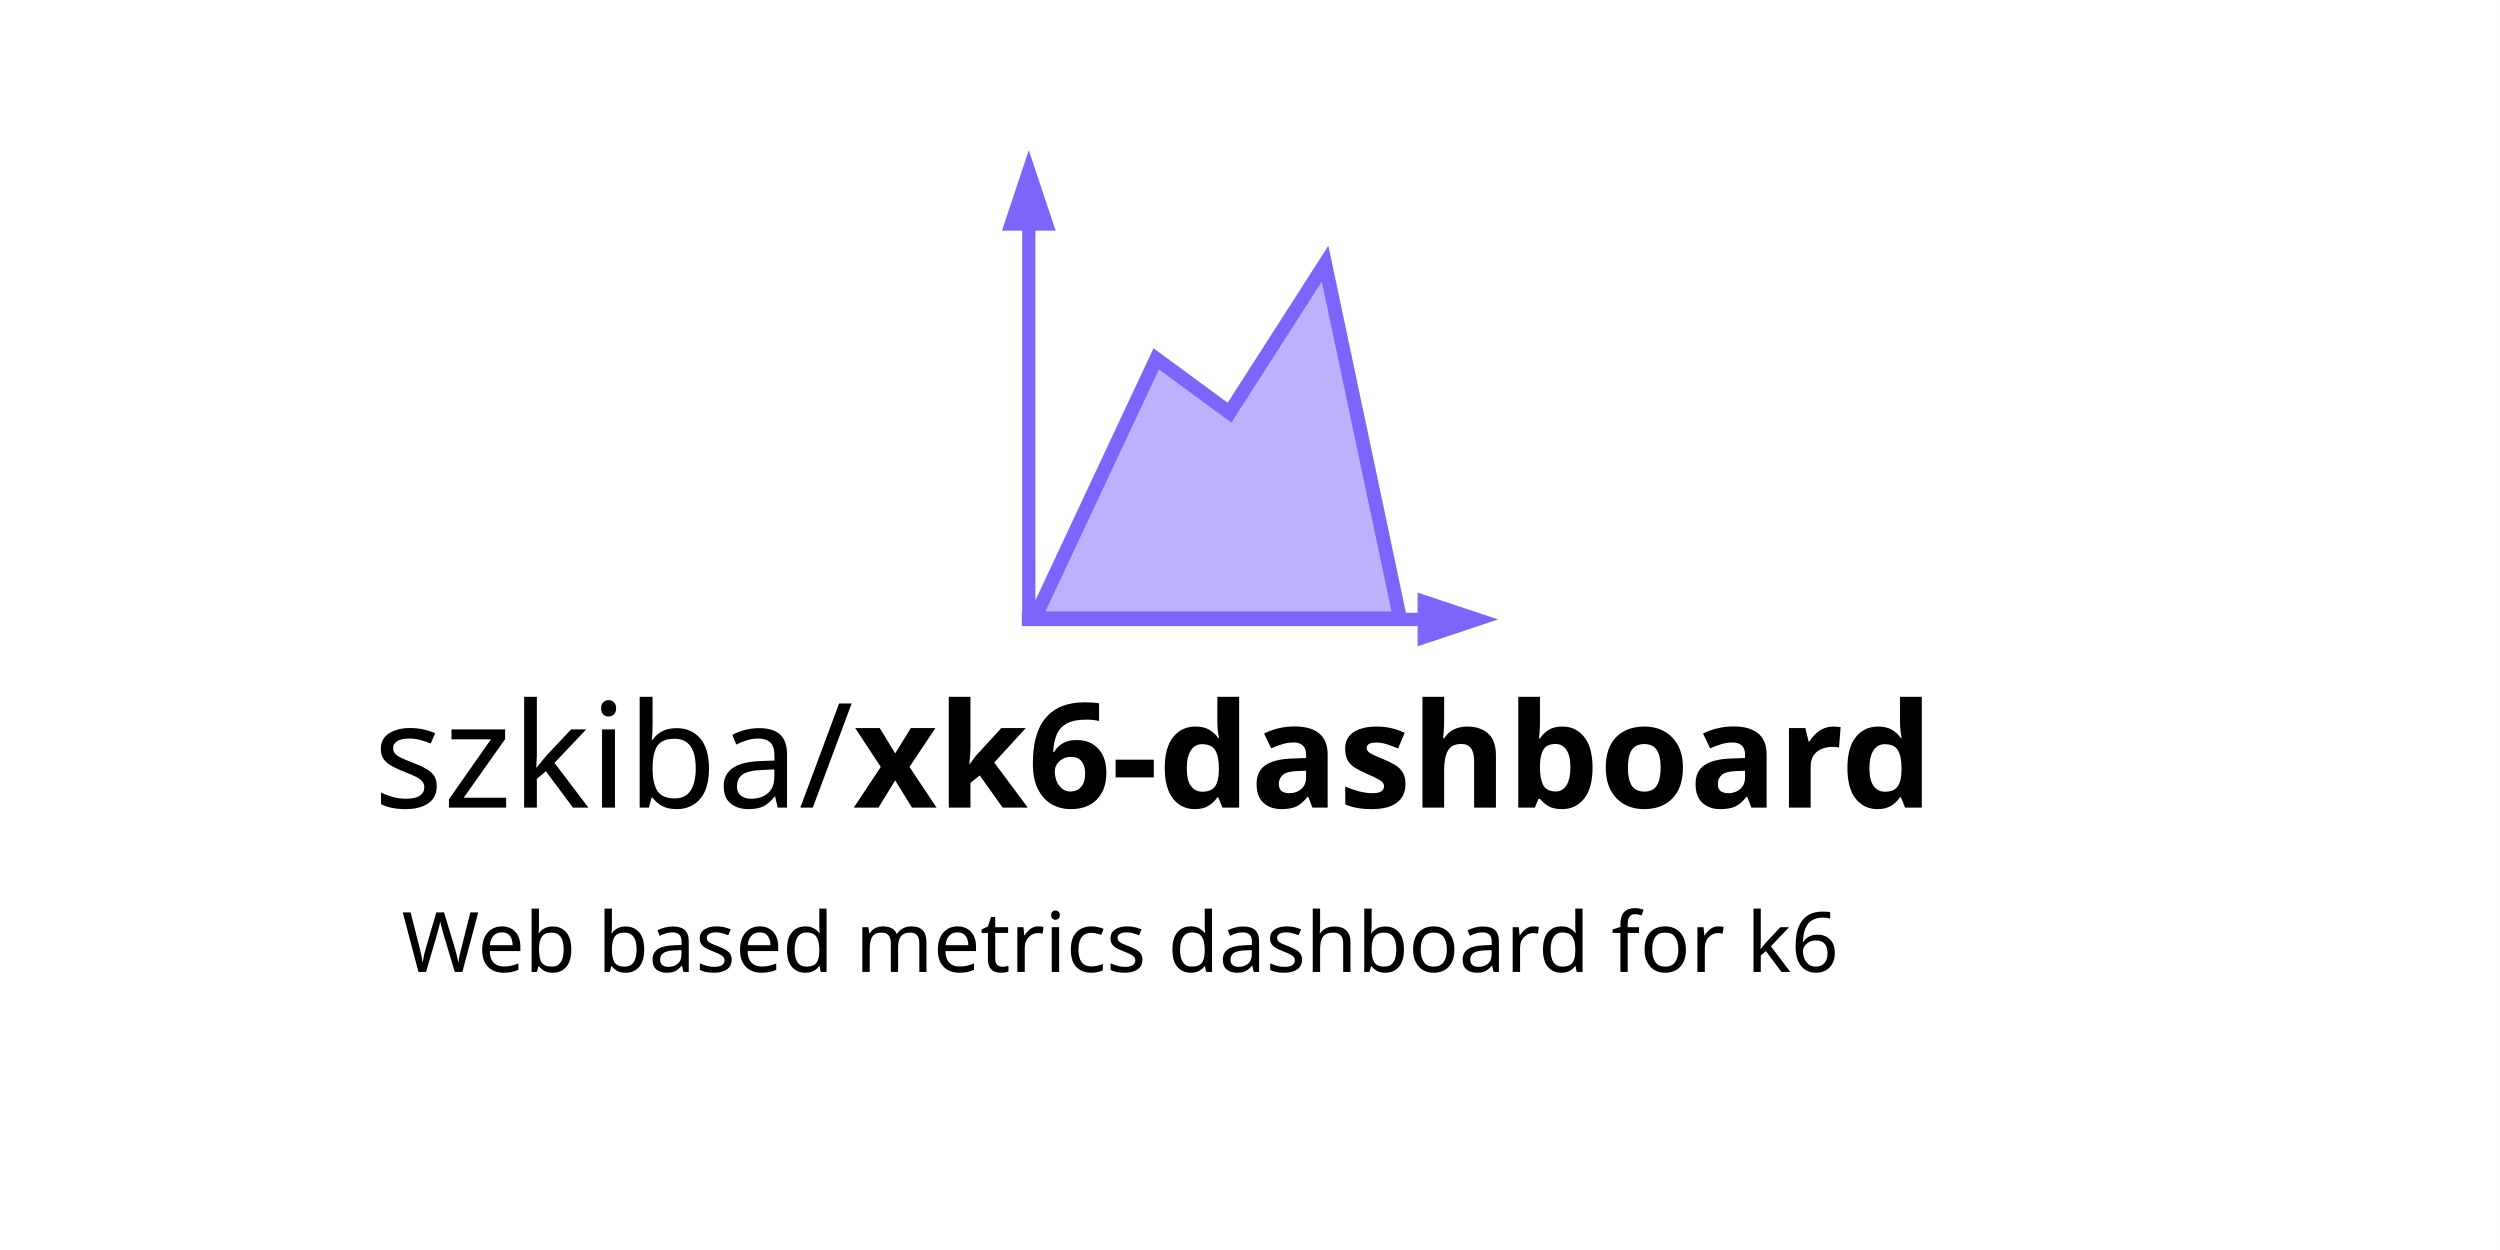
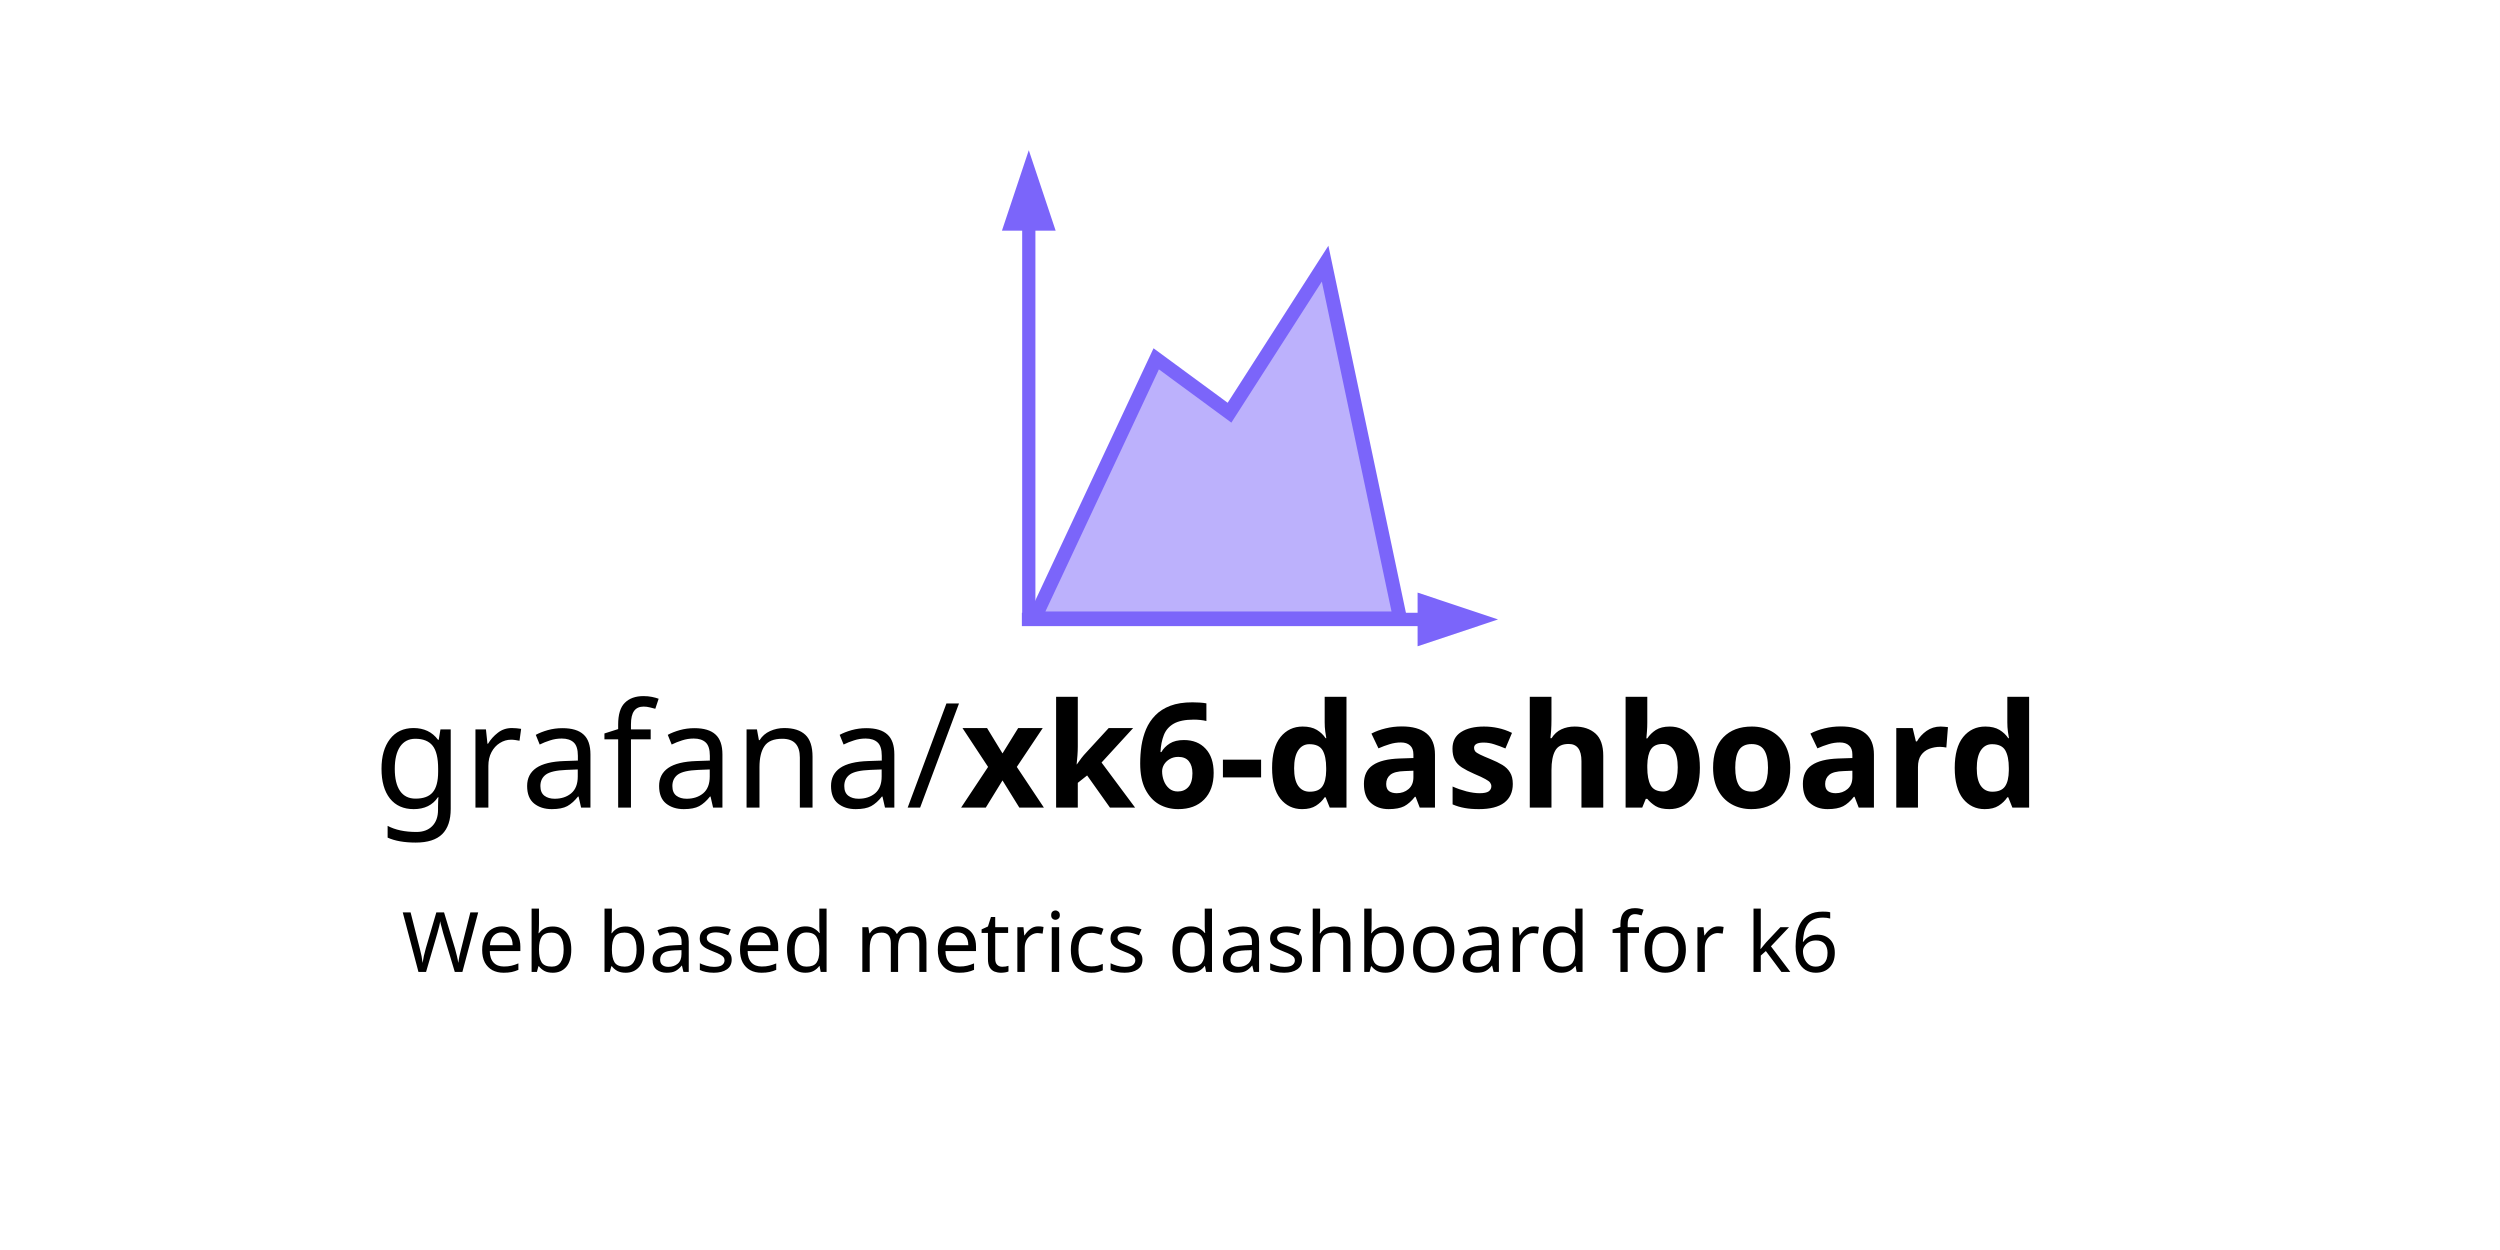
<svg xmlns="http://www.w3.org/2000/svg" width="1280" height="640" version="1.1" viewBox="0 0 338.67 169.33" xml:space="preserve" id="svg48">
  <defs id="defs52" />
  <g transform="translate(109.78,-38.204)" id="g44">
    <rect x="-109.45" y="38.536" width="338" height="168.67" fill="#ffffff" stroke="#ffffff" stroke-width="0.663" id="rect18" />
    <rect x="-88.347" y="59.639" width="295.8" height="126.46" fill="none" id="rect20" />
    <text x="-55.361" y="169.866" fill="#000000" font-family="sans-serif" font-size="7.056px" stroke-width="0.529" style="font-size:7.056px;font-family:sans-serif;font-variant-ligatures:normal;font-variant-caps:normal;font-variant-numeric:normal;font-variant-east-asian:normal;fill:#000000;stroke-width:0.529" xml:space="preserve" id="text32">
      <tspan x="-55.361" y="169.866" fill="#000000" font-family="'Roboto Mono Light for Powerline'" font-size="9.878px" stroke-width="0.529" style="font-style:normal;font-variant:normal;font-weight:normal;font-stretch:normal;font-size:11.289px;font-family:'Roboto Mono Light for Powerline';-inkscape-font-specification:'Roboto Mono Light for Powerline, Normal';font-variant-ligatures:normal;font-variant-caps:normal;font-variant-numeric:normal;font-variant-east-asian:normal" id="tspan30">Web based metrics dashboard for k6</tspan>
    </text>
    <text x="-59.193" y="147.612" fill="#000000" font-family="'Roboto Mono Light for Powerline'" font-size="9.878px" stroke-width="0.529" style="font-variant-ligatures:normal;font-variant-caps:normal;font-variant-numeric:normal;font-variant-east-asian:normal" xml:space="preserve" id="text42">
-       <tspan x="-59.193" y="147.612" font-family="'Roboto Mono Light for Powerline'" font-size="19.756px" stroke-width="0.529" style="font-variant-ligatures:normal;font-variant-caps:normal;font-variant-numeric:normal;font-variant-east-asian:normal" id="tspan40">szkiba/<tspan font-family="'Roboto Mono for Powerline'" font-size="19.756px" font-weight="bold" style="font-variant-ligatures:normal;font-variant-caps:normal;font-variant-numeric:normal;font-variant-east-asian:normal" id="tspan38">xk6-dashboard</tspan>
+       <tspan x="-59.193" y="147.612" font-family="'Roboto Mono Light for Powerline'" font-size="19.756px" stroke-width="0.529" style="font-variant-ligatures:normal;font-variant-caps:normal;font-variant-numeric:normal;font-variant-east-asian:normal" id="tspan40">grafana/<tspan font-family="'Roboto Mono for Powerline'" font-size="19.756px" font-weight="bold" style="font-variant-ligatures:normal;font-variant-caps:normal;font-variant-numeric:normal;font-variant-east-asian:normal" id="tspan38">xk6-dashboard</tspan>
      </tspan>
    </text>
    <g style="fill:#7b65fa" id="g483" transform="matrix(1.000015,0,0,1.000015,25.687,58.28528)">
      <path d="M 3.902,63.831 V 10.266" id="path453" />
      <path d="M 3.005,10.266 V 63.83 H 4.798 V 10.266 Z" id="path455" />
      <path d="m 3.902,3.095 2.393,7.171 H 1.509 Z" id="path457" />
      <path d="M 3.901,0.264 0.265,11.162 H 7.54 Z M 2.963,63.831 h 54.504" id="path459" />
      <path d="m 2.964,62.926 v 1.809 h 54.504 v -1.809 z" id="path461" />
      <path d="m 64.638,63.831 -7.171,2.393 v -4.786 z" id="path463" />
      <path d="m 56.571,60.193 v 7.275 L 67.47,63.83 56.572,60.193 Z" id="path465" />
      <path d="M 54.193,63.685 H 4.68 l 16.483,-35.16 9.929,7.299 12.951,-20.192 z" fill-opacity="0.502" stroke="#7b65fa" stroke-width="1.873" id="path467" />
    </g>
  </g>
  <style type="text/css" id="style46">.st0{fill-rule:evenodd;clip-rule:evenodd;}</style>
</svg>
